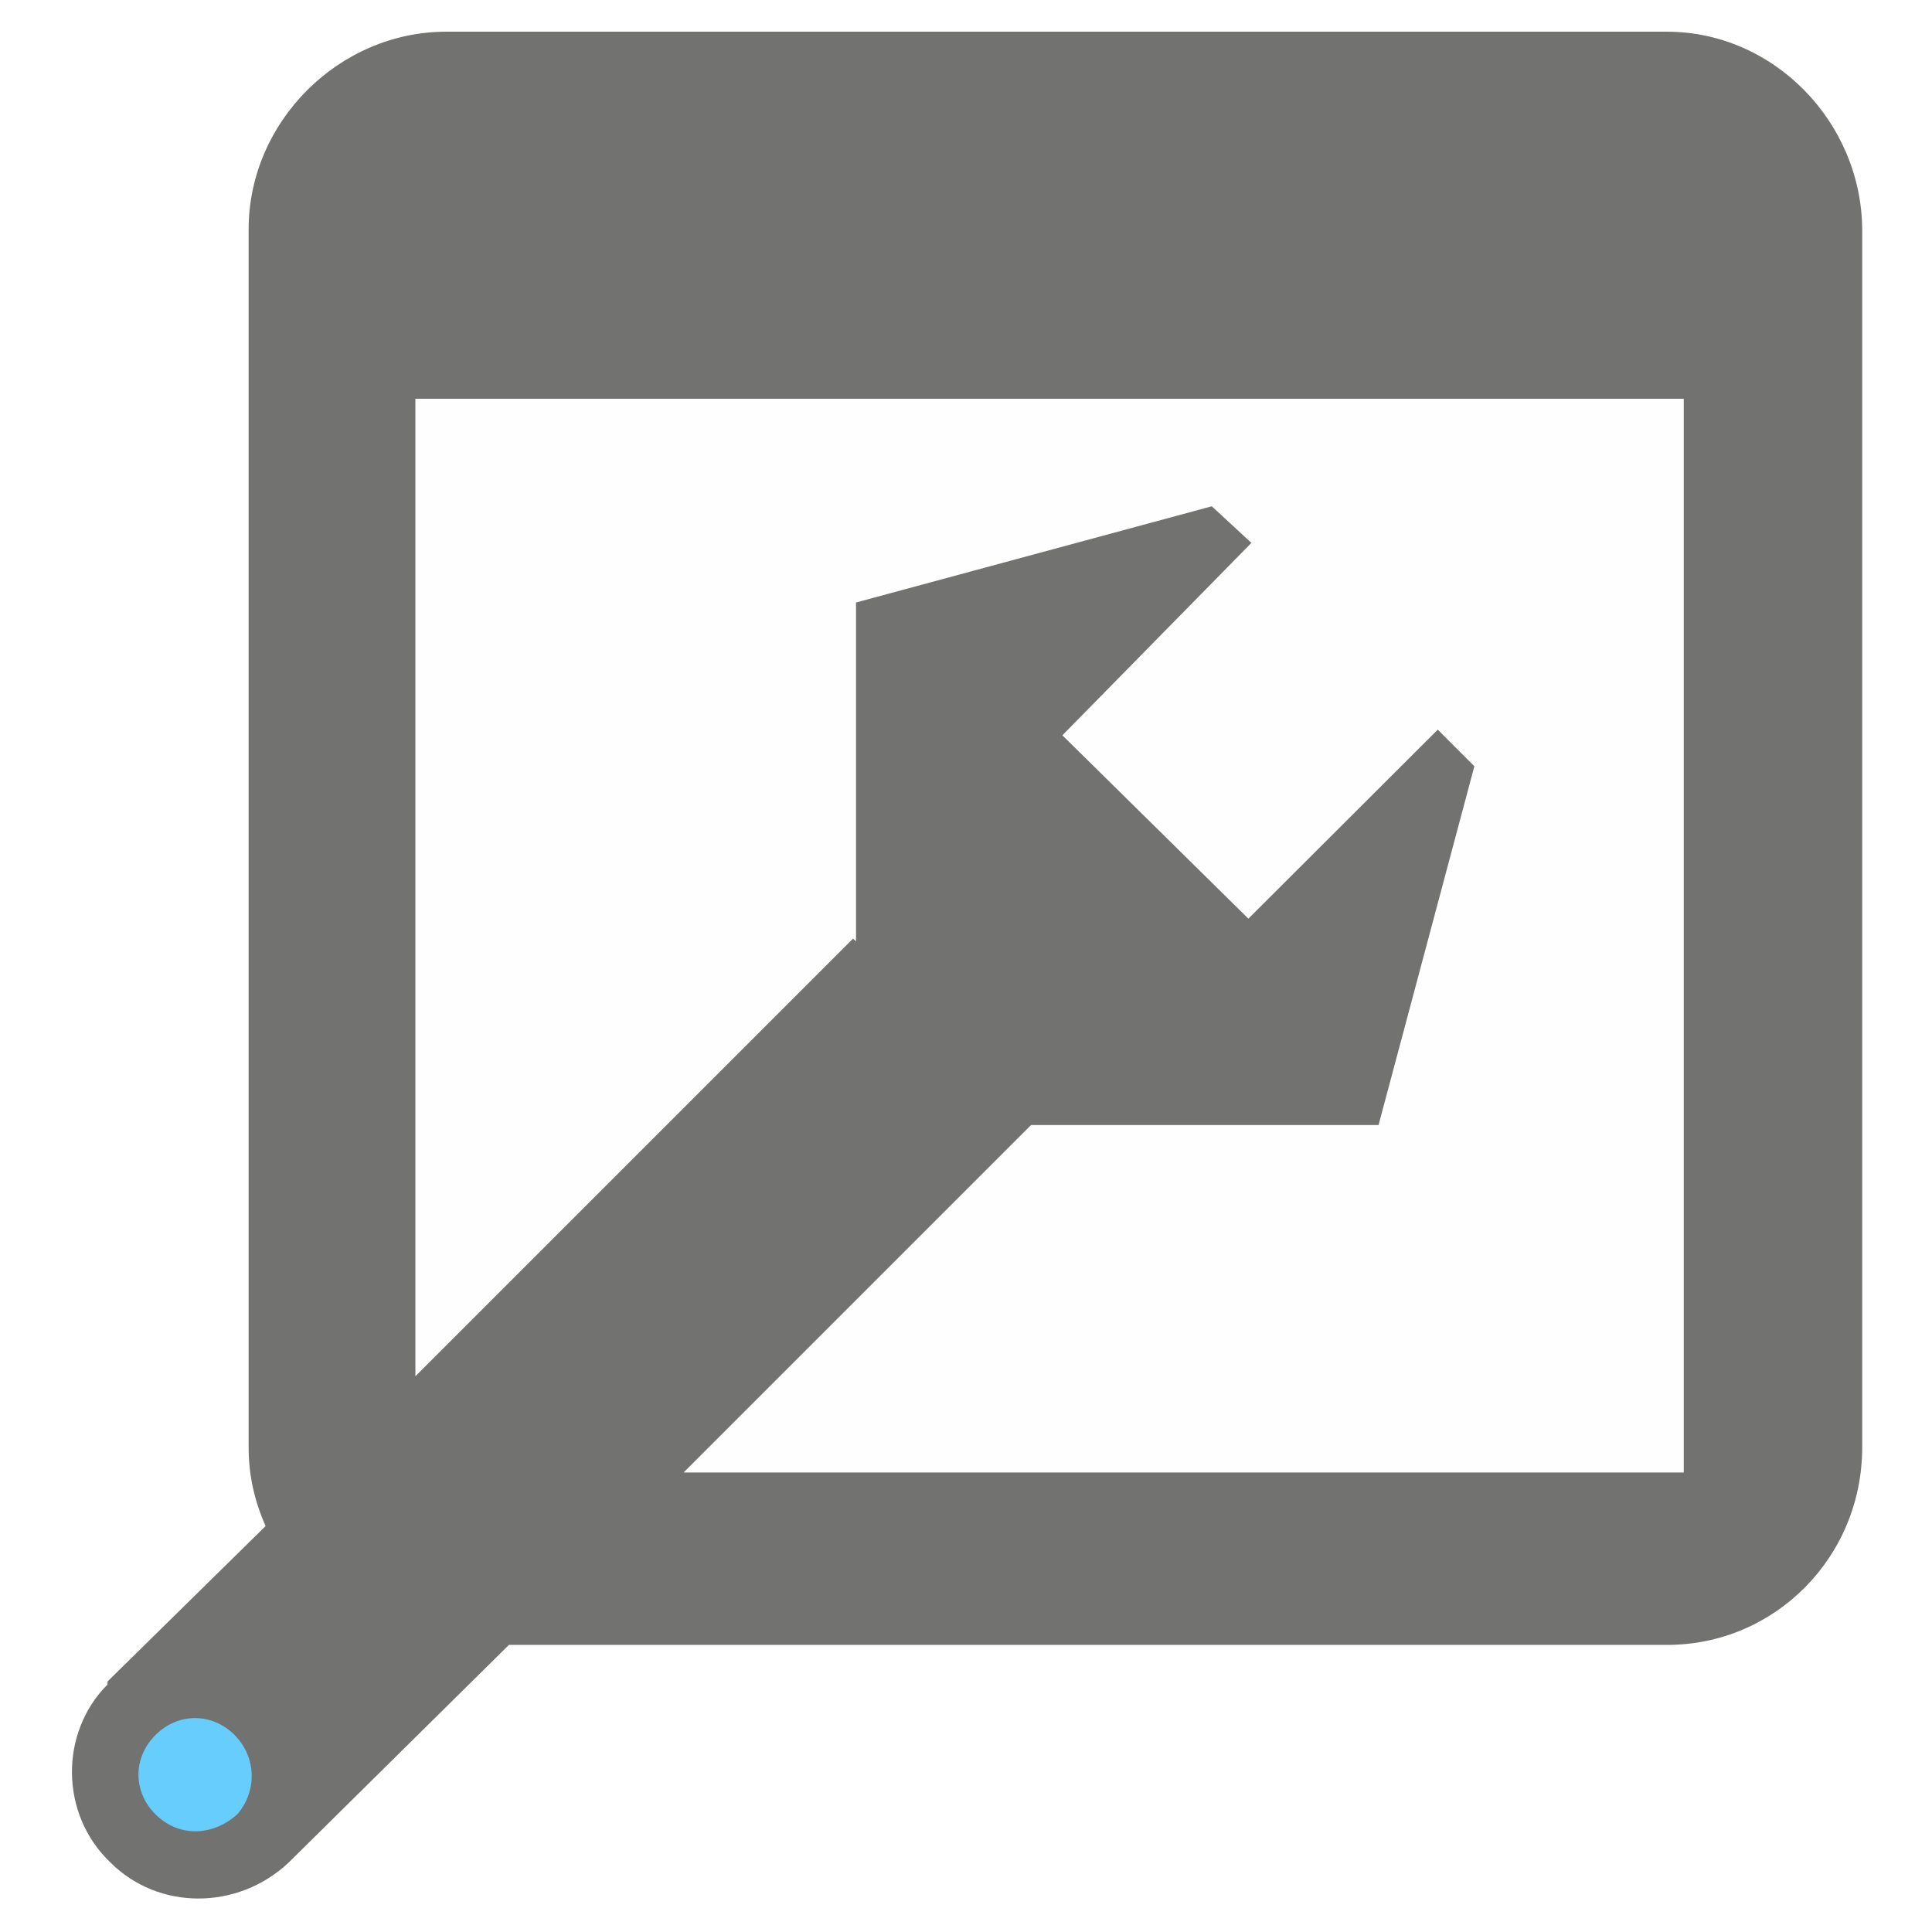
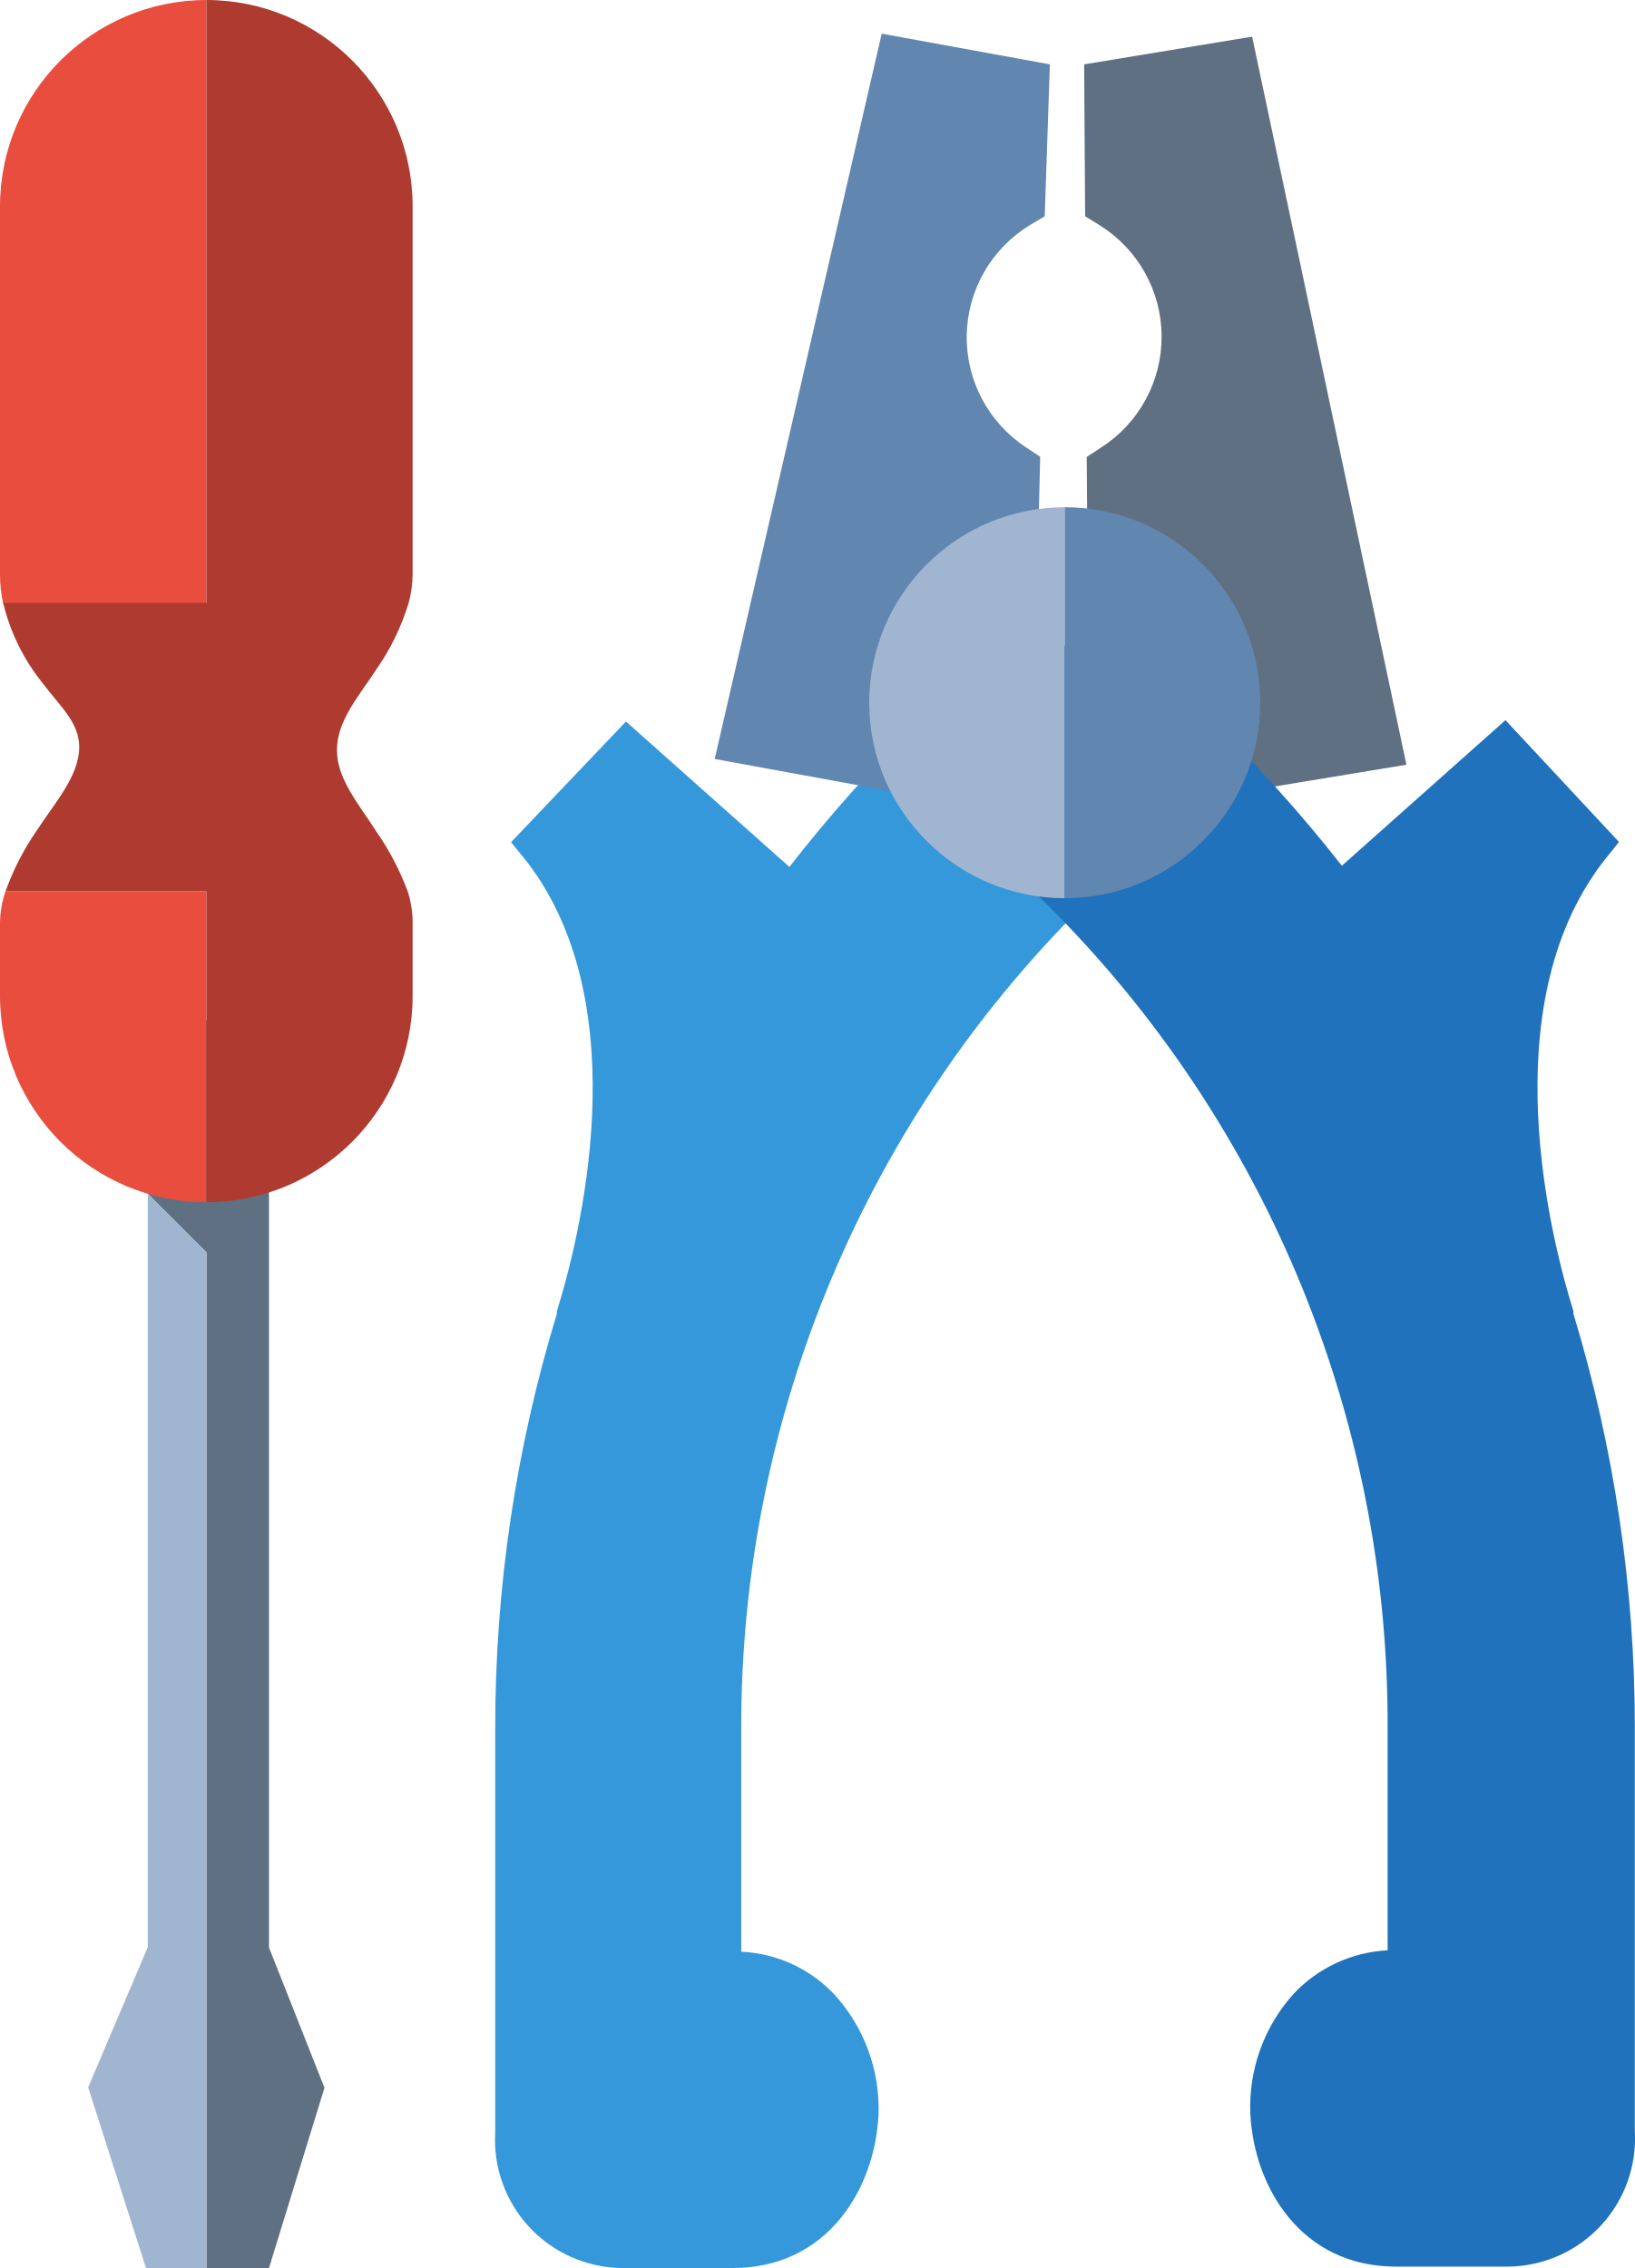
- <svg xmlns="http://www.w3.org/2000/svg" version="1.1" id="Capa_1" x="0px" y="0px" viewBox="0 0 512.1 512.1" style="enable-background:new 0 0 512.1 512.1;" xml:space="preserve">
-   <style type="text/css">
- 	.st0{fill-rule:evenodd;clip-rule:evenodd;fill:#727270;}
- 	.st1{fill-rule:evenodd;clip-rule:evenodd;fill:#FEFEFE;}
- 	.st2{fill-rule:evenodd;clip-rule:evenodd;fill:#67CDFD;}
- </style>
-   <path class="st0" d="M441.8,8.4H118.3c-28.5,0-52.4,23.9-52.4,52.4v322.7c0,7.5,1.5,14.2,4.5,21l-41.9,41.2v0.8  c-12.7,12.7-12.7,34.4,0.8,47.2c12.7,12.7,33.7,12.7,47.2,0l0,0l58.4-57.7h307c28.5,0,51.7-23.2,51.7-52.4V60.8  C493.4,32.4,470.2,8.4,441.8,8.4L441.8,8.4z" />
-   <polygon class="st1" points="446.3,390.3 446.3,390.3 181.2,390.3 273.3,298.2 365.4,298.2 390.8,203.1 381.1,193.4 330.9,243.5   281.6,194.9 331.7,143.9 321.2,134.2 226.9,159.7 226.9,249.5 226.1,248.8 110.1,364.8 110.1,105.7 446.3,105.7 " />
-   <path class="st2" d="M62.9,480.9L62.9,480.9c-6.7,6-15.7,6-21.7,0c-6-6-6-15,0-21c6-6,15-6,21,0C68.1,465.9,68.1,474.9,62.9,480.9  L62.9,480.9z" />
+ <svg xmlns="http://www.w3.org/2000/svg" viewBox="0 0 82.53 114.51">
+   <defs>
+     <style>.cls-1{fill:#607083;}.cls-2{fill:#a0b6d0;}.cls-3{fill:#3598db;}.cls-4{fill:#6186b0;}.cls-5{fill:#2072bc;}.cls-6{fill:#e94d3e;}.cls-7{fill:#af3a2f;}</style>
+   </defs>
+   <g id="Layer_2" data-name="Layer 2">
+     <g id="Layer_1-2" data-name="Layer 1">
+       <polygon class="cls-1" points="13.58 98.33 13.58 66.39 13.58 51.52 7.46 51.52 7.46 60.27 10.42 63.23 10.42 114.51 13.58 114.51 16.38 105.41 13.58 98.33" />
+       <polygon class="cls-2" points="7.46 60.27 7.46 98.31 4.45 105.39 7.37 114.51 10.42 114.51 10.42 63.23 7.46 60.27" />
+       <path class="cls-1" d="M63.21,1.85l-8.48,1.4.05,7.67.73.45a6.64,6.64,0,0,1,.07,11.23l-.72.47L55,41.25l16-2.64Z" />
+       <path class="cls-3" d="M52.79,31.36l-2,1.5a39.39,39.39,0,0,0-4.27,3.45,73.58,73.58,0,0,0-6.67,7.46l-8.25-7.34L25.8,42.52l.81,1c5.66,7.39,2.58,19.24,1.5,22.69l0,.13A71.53,71.53,0,0,0,25,87.32v20.34a6.47,6.47,0,0,0,6.38,6.85H37c4.78,0,7.16-4,7.35-7.72a8.56,8.56,0,0,0-2.21-6.07,6.89,6.89,0,0,0-4.72-2.18V87.32A58.39,58.39,0,0,1,55.18,45.23a31.8,31.8,0,0,1,3-2.31l2.08-1.53Z" />
+       <path class="cls-4" d="M52,11.36l.74-.44L53,3.25,44.51,1.7,36.08,38.32l16,2.93.43-18.19-.71-.47A6.64,6.64,0,0,1,52,11.36Z" />
+       <path class="cls-5" d="M82.53,87.26a71.86,71.86,0,0,0-3.1-20.93l0-.13c-1.08-3.46-4.17-15.3,1.5-22.69l.8-1L76,36.36l-8.26,7.35A72.4,72.4,0,0,0,61,36.24a39.76,39.76,0,0,0-4.28-3.45l-2-1.5-7.42,10,2.08,1.53a31.6,31.6,0,0,1,2.94,2.32A58.35,58.35,0,0,1,70.05,87.26V98.47a7,7,0,0,0-4.73,2.18,8.52,8.52,0,0,0-2.2,6.08c.19,3.71,2.57,7.71,7.35,7.71h5.68a6.47,6.47,0,0,0,6.38-6.84Z" />
+       <path class="cls-6" d="M.28,45A5.09,5.09,0,0,0,0,46.58v3.71A10.42,10.42,0,0,0,10.42,60.7V45Z" />
+       <path class="cls-6" d="M10.42,0h0A10.43,10.43,0,0,0,0,10.42V29a6.85,6.85,0,0,0,.16,1.48H10.42Z" />
+       <path class="cls-7" d="M20.63,30.44a5.7,5.7,0,0,0,.2-1.45V10.42A10.42,10.42,0,0,0,10.42,0V30.44H.16a10.24,10.24,0,0,0,2,4.06C3,35.63,4,36.46,4,37.72c0,1.46-1.25,2.83-2.15,4.22A13.19,13.19,0,0,0,.28,45H10.42V60.7A10.42,10.42,0,0,0,20.83,50.29V46.48A5.14,5.14,0,0,0,20.58,45a13.64,13.64,0,0,0-1.57-3c-.9-1.41-2-2.66-2-4.13s1.09-2.7,1.94-4A12,12,0,0,0,20.63,30.44Z" />
+       <path class="cls-2" d="M43.88,35.48a9.88,9.88,0,0,0,9.87,9.87V25.61A9.88,9.88,0,0,0,43.88,35.48Z" />
+       <path class="cls-4" d="M53.75,25.61h0V45.35a9.87,9.87,0,0,0,0-19.74Z" />
+     </g>
+   </g>
</svg>
